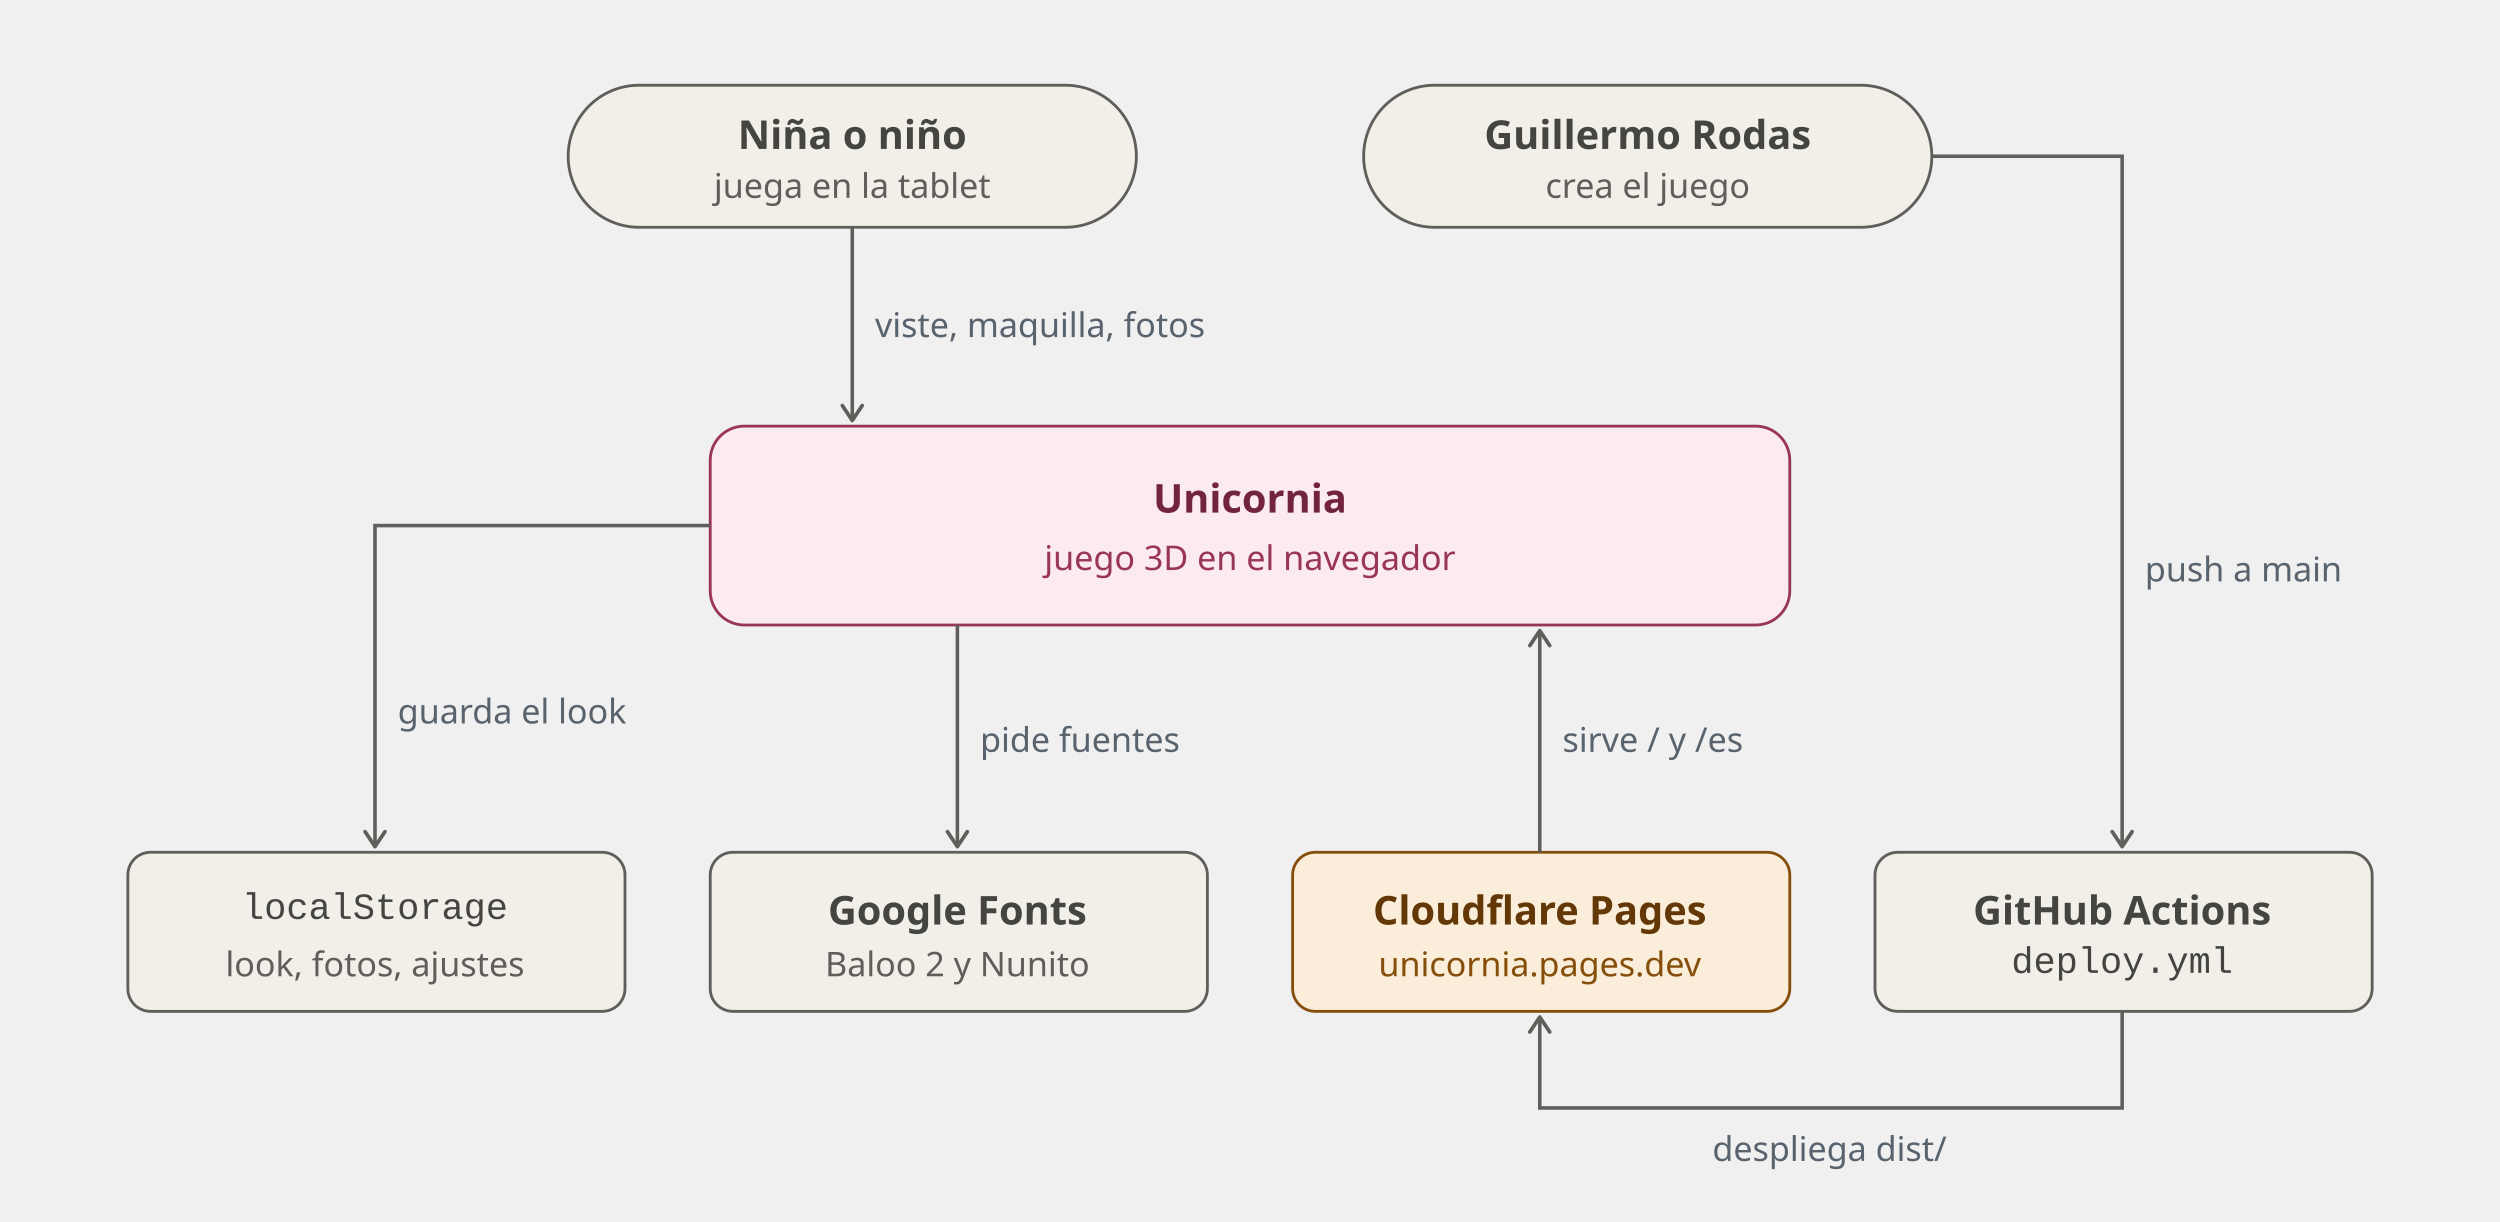
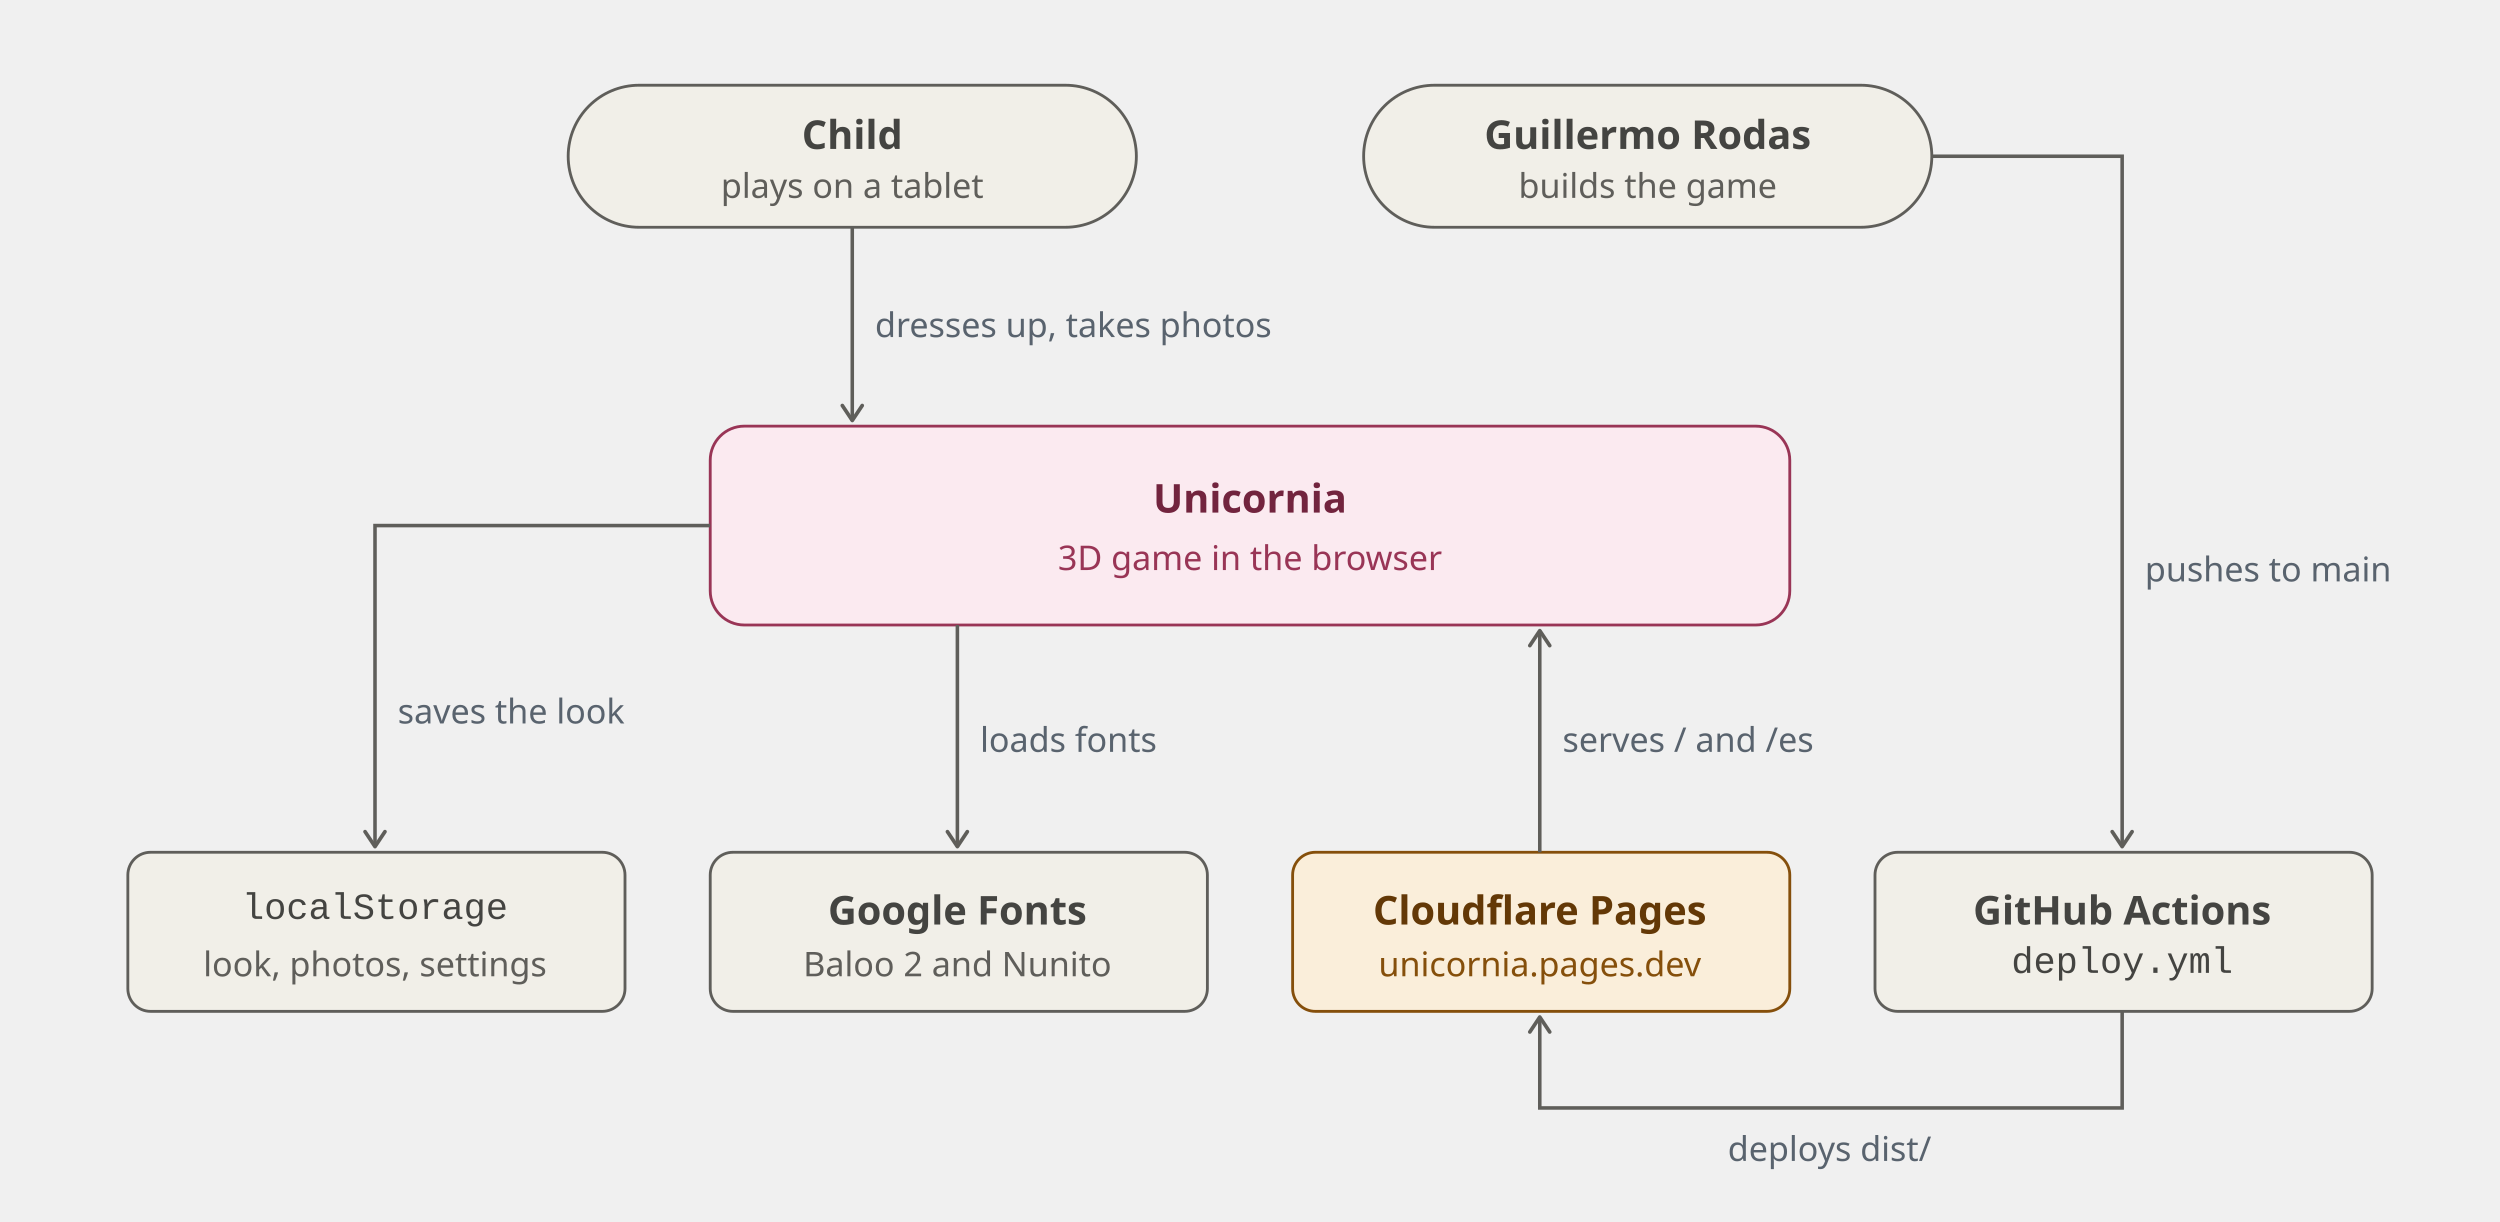
<svg xmlns="http://www.w3.org/2000/svg" viewBox="0 0 880 430" width="880" role="img">
  <style>
text { font-family: -apple-system, BlinkMacSystemFont, 'Segoe UI', 'Noto Sans', Helvetica, Arial, sans-serif; }
.th { font-size: 14px; font-weight: 600; fill: #1F2328; }
.tm { font-family: ui-monospace, SFMono-Regular, 'SF Mono', Menlo, Consolas, 'Liberation Mono', monospace; font-size: 13px; font-weight: 500; fill: #1F2328; }
.ts { font-size: 12px; font-weight: 400; fill: #59636E; }
rect { stroke-width: 1; }
.dash &gt; rect { stroke-dasharray: 5 4; }
.arr { fill: none; stroke: #5F5E5A; stroke-width: 1.25; }
.arr.llm { stroke-dasharray: 5 4; }
.mk { fill: none; stroke: #5F5E5A; stroke-width: 1.5; stroke-linecap: round; stroke-linejoin: round; }

.ct-purple &gt; rect { fill: #EEEDFE; stroke: #7F77DD; }
.ct-purple &gt; .th { fill: #3C3489; }
.ct-purple &gt; .ts { fill: #534AB7; }
.n-purple &gt; rect { fill: #FFFFFF; stroke: #7F77DD; }
.n-purple &gt; .th, .n-purple &gt; .tm { fill: #3C3489; }
.n-purple &gt; .ts { fill: #534AB7; }
.s-purple &gt; rect { fill: #EEEDFE; stroke: #534AB7; }
.s-purple &gt; .th, .s-purple &gt; .tm { fill: #3C3489; }
.s-purple &gt; .ts { fill: #534AB7; }
.e-purple { stroke: #7F77DD; }
.ct-teal &gt; rect { fill: #E1F5EE; stroke: #1D9E75; }
.ct-teal &gt; .th { fill: #085041; }
.ct-teal &gt; .ts { fill: #0F6E56; }
.n-teal &gt; rect { fill: #FFFFFF; stroke: #1D9E75; }
.n-teal &gt; .th, .n-teal &gt; .tm { fill: #085041; }
.n-teal &gt; .ts { fill: #0F6E56; }
.s-teal &gt; rect { fill: #E1F5EE; stroke: #0F6E56; }
.s-teal &gt; .th, .s-teal &gt; .tm { fill: #085041; }
.s-teal &gt; .ts { fill: #0F6E56; }
.e-teal { stroke: #1D9E75; }
.ct-coral &gt; rect { fill: #FAECE7; stroke: #D85A30; }
.ct-coral &gt; .th { fill: #712B13; }
.ct-coral &gt; .ts { fill: #993C1D; }
.n-coral &gt; rect { fill: #FFFFFF; stroke: #D85A30; }
.n-coral &gt; .th, .n-coral &gt; .tm { fill: #712B13; }
.n-coral &gt; .ts { fill: #993C1D; }
.s-coral &gt; rect { fill: #FAECE7; stroke: #993C1D; }
.s-coral &gt; .th, .s-coral &gt; .tm { fill: #712B13; }
.s-coral &gt; .ts { fill: #993C1D; }
.e-coral { stroke: #D85A30; }
.ct-pink &gt; rect { fill: #FBEAF0; stroke: #D4537E; }
.ct-pink &gt; .th { fill: #72243E; }
.ct-pink &gt; .ts { fill: #993556; }
.n-pink &gt; rect { fill: #FFFFFF; stroke: #D4537E; }
.n-pink &gt; .th, .n-pink &gt; .tm { fill: #72243E; }
.n-pink &gt; .ts { fill: #993556; }
.s-pink &gt; rect { fill: #FBEAF0; stroke: #993556; }
.s-pink &gt; .th, .s-pink &gt; .tm { fill: #72243E; }
.s-pink &gt; .ts { fill: #993556; }
.e-pink { stroke: #D4537E; }
.ct-gray &gt; rect { fill: #F1EFE8; stroke: #888780; }
.ct-gray &gt; .th { fill: #444441; }
.ct-gray &gt; .ts { fill: #5F5E5A; }
.n-gray &gt; rect { fill: #FFFFFF; stroke: #888780; }
.n-gray &gt; .th, .n-gray &gt; .tm { fill: #444441; }
.n-gray &gt; .ts { fill: #5F5E5A; }
.s-gray &gt; rect { fill: #F1EFE8; stroke: #5F5E5A; }
.s-gray &gt; .th, .s-gray &gt; .tm { fill: #444441; }
.s-gray &gt; .ts { fill: #5F5E5A; }
.e-gray { stroke: #888780; }
.ct-blue &gt; rect { fill: #E6F1FB; stroke: #378ADD; }
.ct-blue &gt; .th { fill: #0C447C; }
.ct-blue &gt; .ts { fill: #185FA5; }
.n-blue &gt; rect { fill: #FFFFFF; stroke: #378ADD; }
.n-blue &gt; .th, .n-blue &gt; .tm { fill: #0C447C; }
.n-blue &gt; .ts { fill: #185FA5; }
.s-blue &gt; rect { fill: #E6F1FB; stroke: #185FA5; }
.s-blue &gt; .th, .s-blue &gt; .tm { fill: #0C447C; }
.s-blue &gt; .ts { fill: #185FA5; }
.e-blue { stroke: #378ADD; }
.ct-green &gt; rect { fill: #EAF3DE; stroke: #639922; }
.ct-green &gt; .th { fill: #27500A; }
.ct-green &gt; .ts { fill: #3B6D11; }
.n-green &gt; rect { fill: #FFFFFF; stroke: #639922; }
.n-green &gt; .th, .n-green &gt; .tm { fill: #27500A; }
.n-green &gt; .ts { fill: #3B6D11; }
.s-green &gt; rect { fill: #EAF3DE; stroke: #3B6D11; }
.s-green &gt; .th, .s-green &gt; .tm { fill: #27500A; }
.s-green &gt; .ts { fill: #3B6D11; }
.e-green { stroke: #639922; }
.ct-amber &gt; rect { fill: #FAEEDA; stroke: #BA7517; }
.ct-amber &gt; .th { fill: #633806; }
.ct-amber &gt; .ts { fill: #854F0B; }
.n-amber &gt; rect { fill: #FFFFFF; stroke: #BA7517; }
.n-amber &gt; .th, .n-amber &gt; .tm { fill: #633806; }
.n-amber &gt; .ts { fill: #854F0B; }
.s-amber &gt; rect { fill: #FAEEDA; stroke: #854F0B; }
.s-amber &gt; .th, .s-amber &gt; .tm { fill: #633806; }
.s-amber &gt; .ts { fill: #854F0B; }
.e-amber { stroke: #BA7517; }
.ct-red &gt; rect { fill: #FCEBEB; stroke: #E24B4A; }
.ct-red &gt; .th { fill: #791F1F; }
.ct-red &gt; .ts { fill: #A32D2D; }
.n-red &gt; rect { fill: #FFFFFF; stroke: #E24B4A; }
.n-red &gt; .th, .n-red &gt; .tm { fill: #791F1F; }
.n-red &gt; .ts { fill: #A32D2D; }
.s-red &gt; rect { fill: #FCEBEB; stroke: #A32D2D; }
.s-red &gt; .th, .s-red &gt; .tm { fill: #791F1F; }
.s-red &gt; .ts { fill: #A32D2D; }
.e-red { stroke: #E24B4A; }
</style>
  <defs>
    <marker id="a" viewBox="0 0 10 10" refX="8" refY="5" markerWidth="7" markerHeight="7" orient="auto-start-reverse">
      <path class="mk" d="M2 1L8 5L2 9" />
    </marker>
    <marker id="al" viewBox="0 0 10 10" refX="8" refY="5" markerWidth="7" markerHeight="7" orient="auto-start-reverse">
      <path class="mk e-coral" d="M2 1L8 5L2 9" />
    </marker>
  </defs>
  <g class="s-gray">
    <rect x="200" y="30" width="200" height="50" rx="25" />
-     <text class="th" x="300" y="47" text-anchor="middle" dominant-baseline="central">Niña o niño</text>
-     <text class="ts" x="300" y="65" text-anchor="middle" dominant-baseline="central">juega en la tablet</text>
+     <text class="th" x="300" y="47" text-anchor="middle" dominant-baseline="central">Child</text>
+     <text class="ts" x="300" y="65" text-anchor="middle" dominant-baseline="central">plays on a tablet</text>
  </g>
  <g class="s-gray">
    <rect x="480" y="30" width="200" height="50" rx="25" />
    <text class="th" x="580" y="47" text-anchor="middle" dominant-baseline="central">Guillermo Rodas</text>
-     <text class="ts" x="580" y="65" text-anchor="middle" dominant-baseline="central">crea el juego</text>
+     <text class="ts" x="580" y="65" text-anchor="middle" dominant-baseline="central">builds the game</text>
  </g>
  <g class="s-pink">
    <rect x="250" y="150" width="380" height="70" rx="12" />
    <text class="th" x="440" y="175" text-anchor="middle" dominant-baseline="central">Unicornia</text>
-     <text class="ts" x="440" y="196" text-anchor="middle" dominant-baseline="central">juego 3D en el navegador</text>
+     <text class="ts" x="440" y="196" text-anchor="middle" dominant-baseline="central">3D game in the browser</text>
  </g>
  <g class="s-gray">
    <rect x="45" y="300" width="175" height="56" rx="8" />
    <text class="tm" x="132" y="320" text-anchor="middle" dominant-baseline="central">localStorage</text>
-     <text class="ts" x="132" y="339" text-anchor="middle" dominant-baseline="central">look, fotos, ajustes</text>
+     <text class="ts" x="132" y="339" text-anchor="middle" dominant-baseline="central">look, photos, settings</text>
  </g>
  <g class="s-gray">
    <rect x="250" y="300" width="175" height="56" rx="8" />
    <text class="th" x="337" y="320" text-anchor="middle" dominant-baseline="central">Google Fonts</text>
-     <text class="ts" x="337" y="339" text-anchor="middle" dominant-baseline="central">Baloo 2 y Nunito</text>
+     <text class="ts" x="337" y="339" text-anchor="middle" dominant-baseline="central">Baloo 2 and Nunito</text>
  </g>
  <g class="s-amber">
    <rect x="455" y="300" width="175" height="56" rx="8" />
    <text class="th" x="542" y="320" text-anchor="middle" dominant-baseline="central">Cloudflare Pages</text>
    <text class="ts" x="542" y="339" text-anchor="middle" dominant-baseline="central">unicornia.pages.dev</text>
  </g>
  <g class="s-gray">
    <rect x="660" y="300" width="175" height="56" rx="8" />
    <text class="th" x="747" y="320" text-anchor="middle" dominant-baseline="central">GitHub Actions</text>
    <text class="tm" x="747" y="339" text-anchor="middle" dominant-baseline="central">deploy.yml</text>
  </g>
  <path class="arr" d="M300 80 V148" marker-end="url(#a)" />
-   <text class="ts" x="308" y="114" dominant-baseline="central">viste, maquilla, fotos</text>
+   <text class="ts" x="308" y="114" dominant-baseline="central">dresses up, takes photos</text>
  <path class="arr" d="M680 55 H747 V298" marker-end="url(#a)" />
-   <text class="ts" x="755" y="200" dominant-baseline="central">push a main</text>
+   <text class="ts" x="755" y="200" dominant-baseline="central">pushes to main</text>
  <path class="arr" d="M747 356 V390 H542 V358" marker-end="url(#a)" />
-   <text class="ts" x="644" y="404" text-anchor="middle" dominant-baseline="central">despliega dist/</text>
+   <text class="ts" x="644" y="404" text-anchor="middle" dominant-baseline="central">deploys dist/</text>
  <path class="arr" d="M542 300 V222" marker-end="url(#a)" />
-   <text class="ts" x="550" y="260" dominant-baseline="central">sirve / y /es</text>
+   <text class="ts" x="550" y="260" dominant-baseline="central">serves / and /es</text>
  <path class="arr" d="M337 220 V298" marker-end="url(#a)" />
-   <text class="ts" x="345" y="260" dominant-baseline="central">pide fuentes</text>
+   <text class="ts" x="345" y="260" dominant-baseline="central">loads fonts</text>
  <path class="arr" d="M250 185 H132 V298" marker-end="url(#a)" />
-   <text class="ts" x="140" y="250" dominant-baseline="central">guarda el look</text>
+   <text class="ts" x="140" y="250" dominant-baseline="central">saves the look</text>
</svg>
